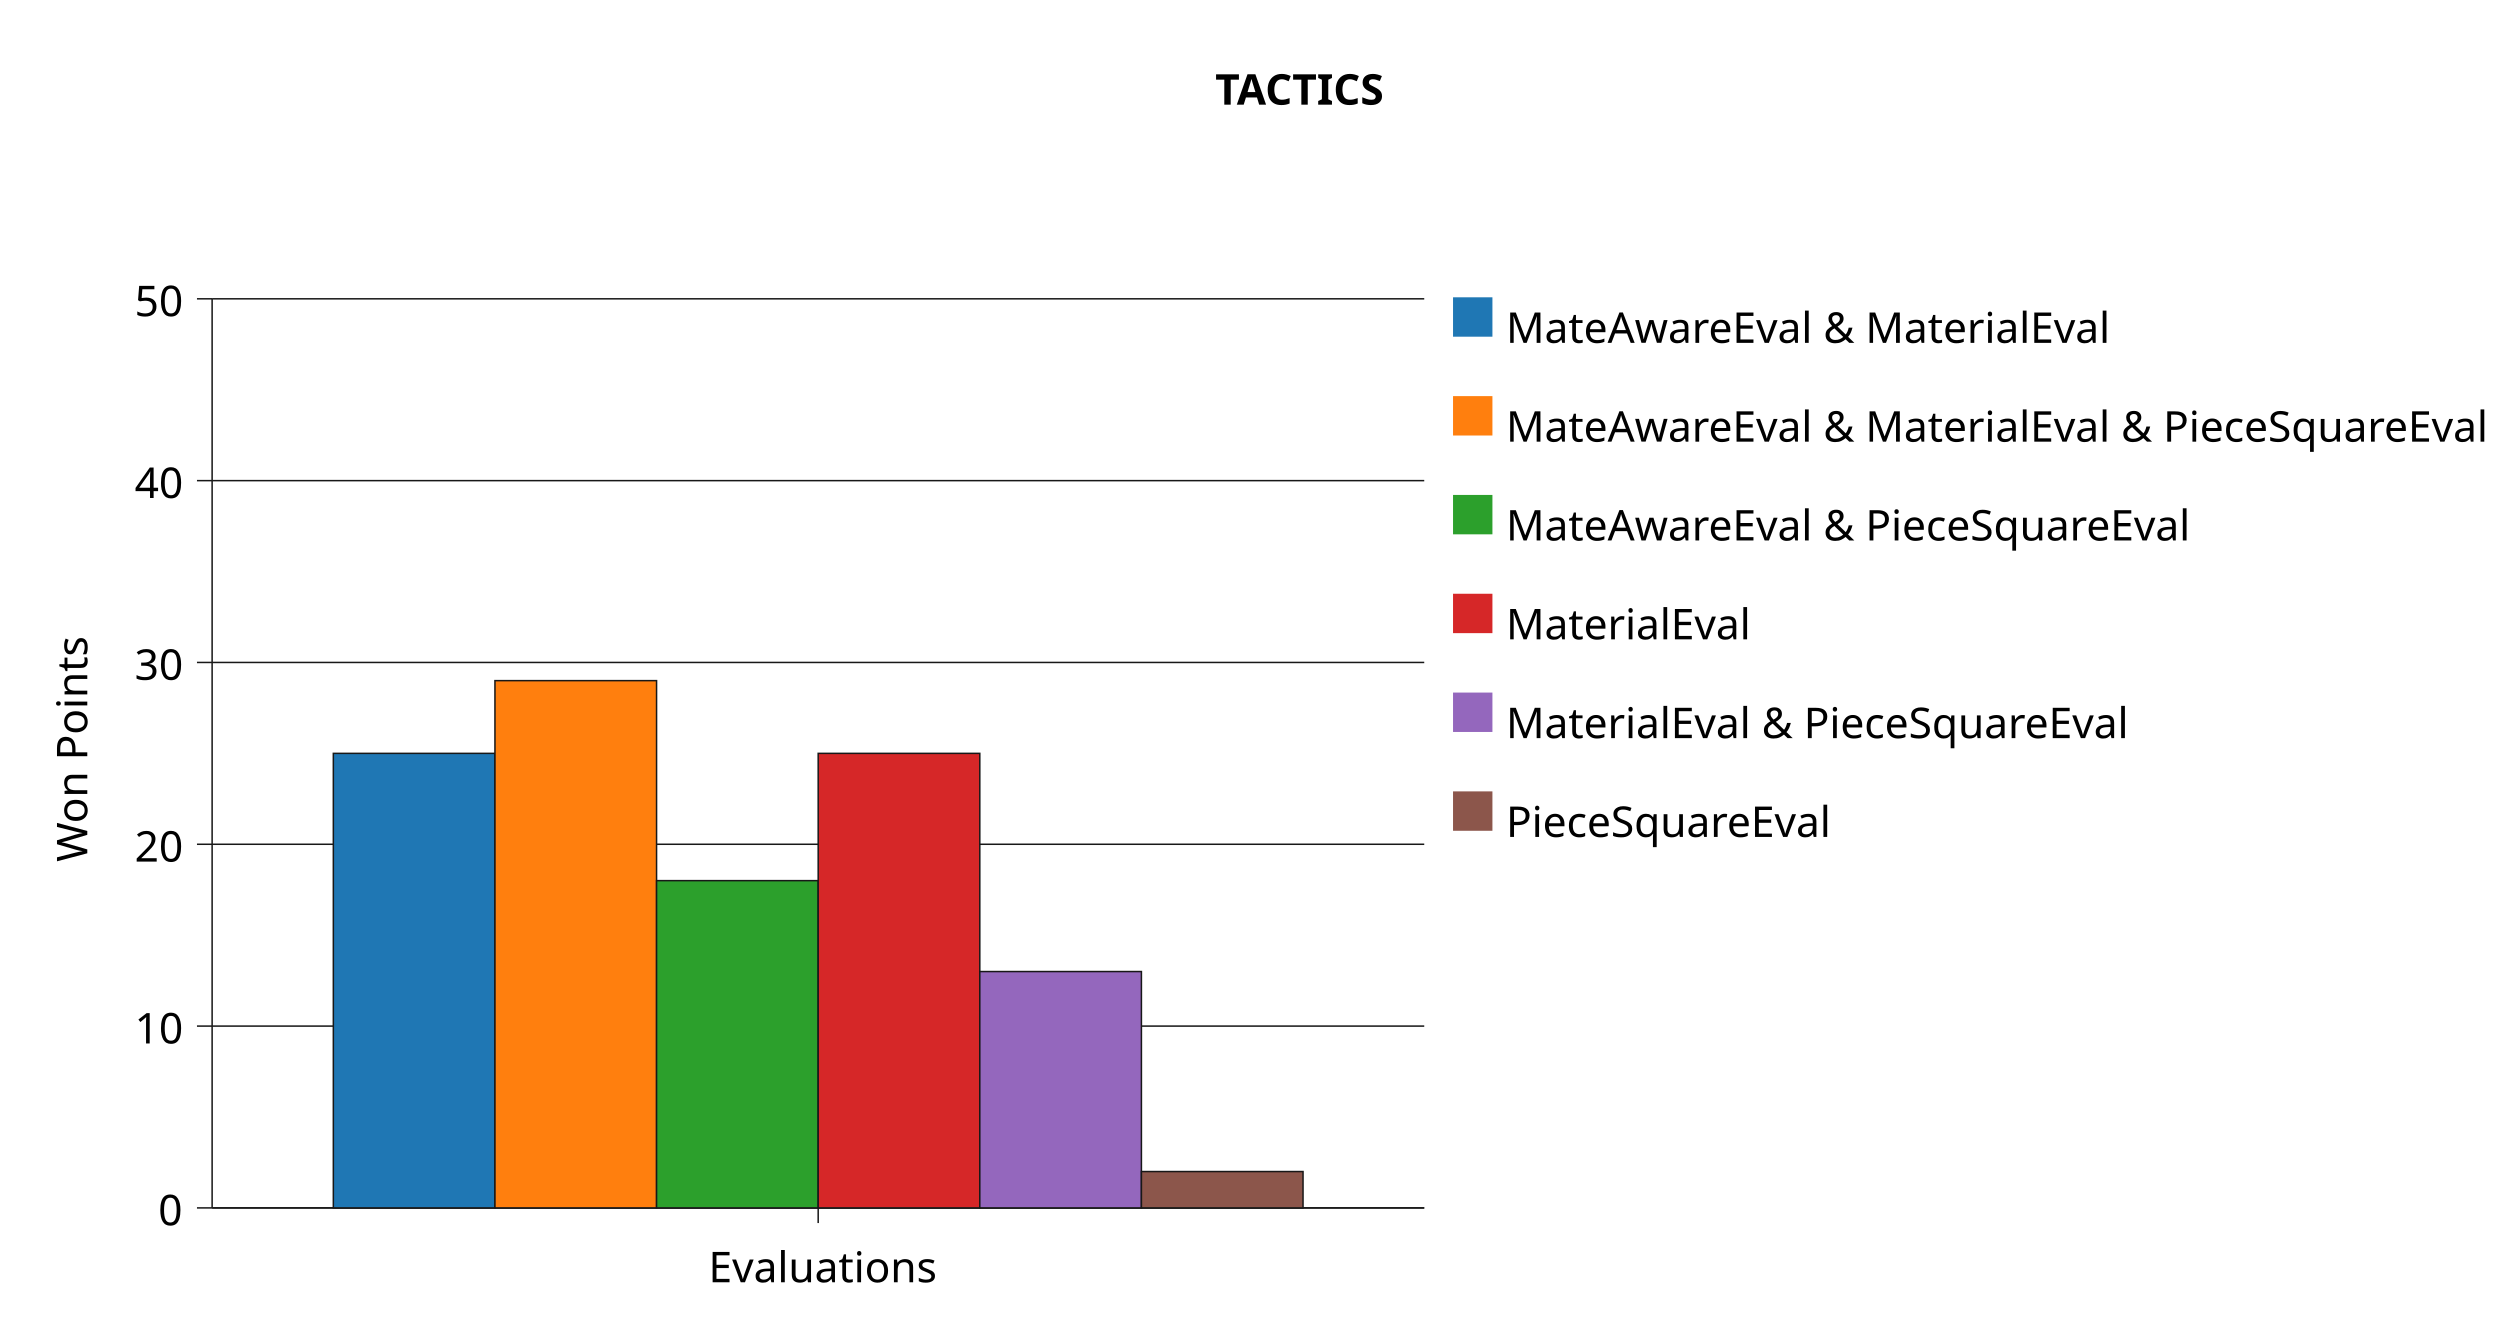
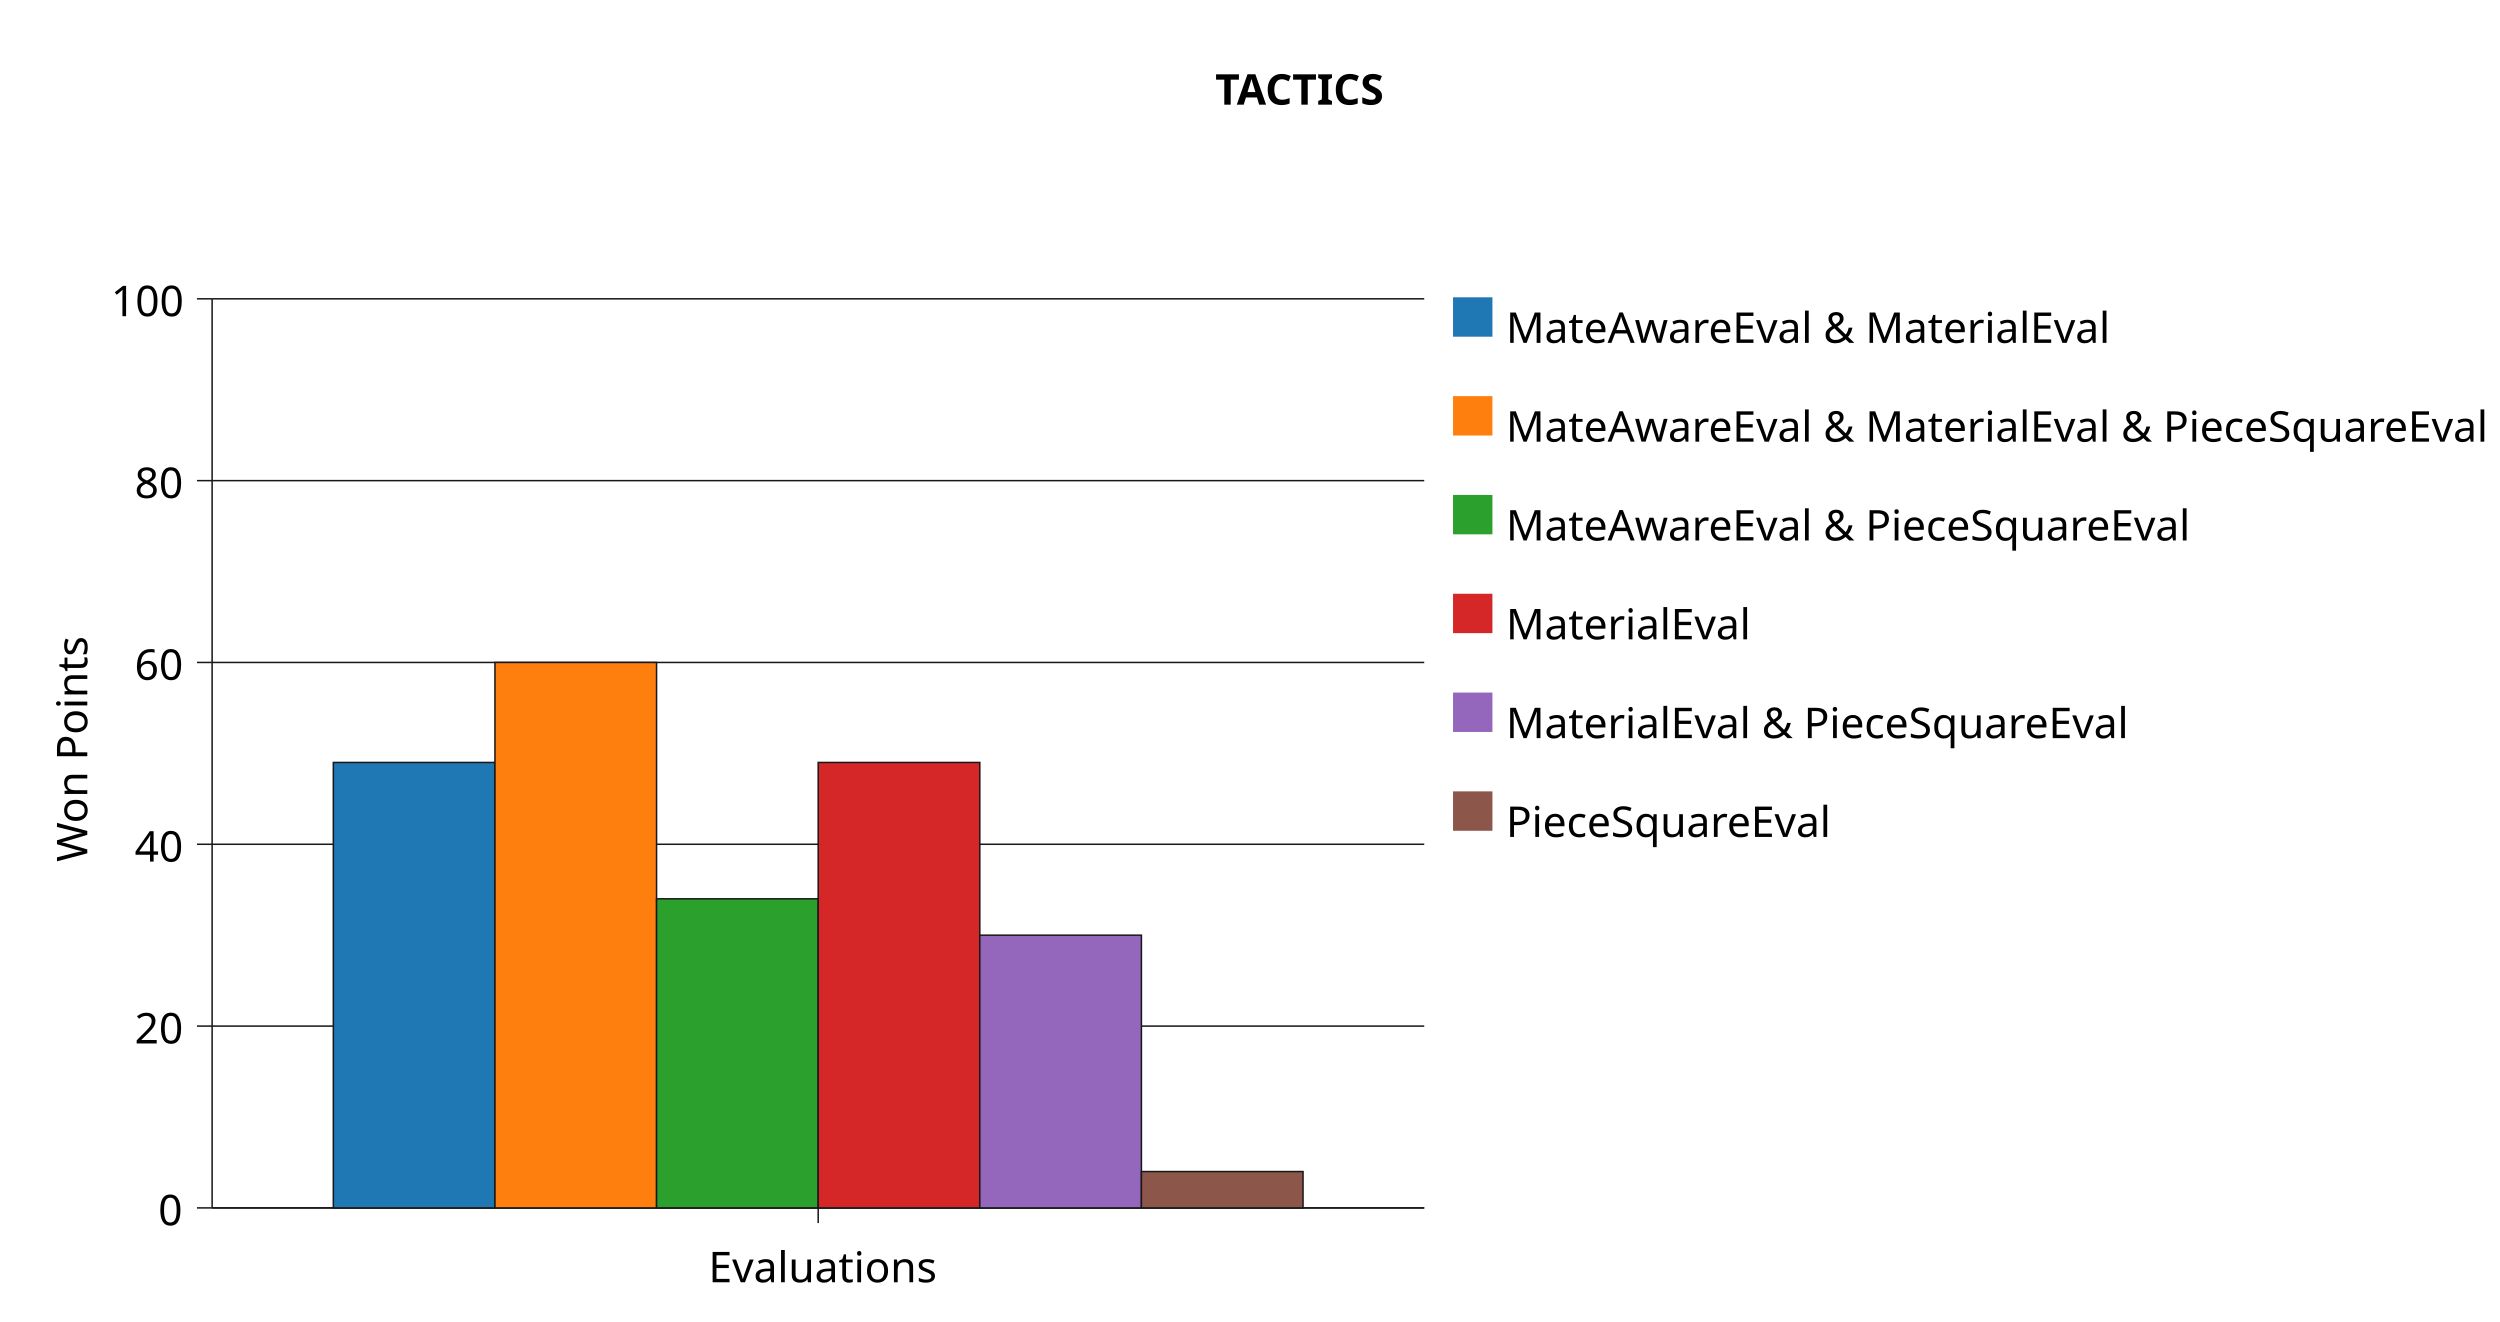
<svg xmlns="http://www.w3.org/2000/svg" contentStyleType="text/css" data-diagram-type="CHART" height="436px" preserveAspectRatio="none" style="width:825px;height:436px;background:#FFFFFF;" version="1.1" viewBox="0 0 825 436" width="825px" zoomAndPan="magnify">
  <defs />
  <g>
    <g class="title" data-source-line="2">
      <text fill="#000000" font-family="sans-serif" font-size="14" font-weight="bold" lengthAdjust="spacing" textLength="60.662" x="401.02" y="34.533">TACTICS</text>
    </g>
    <line style="stroke:#181818;stroke-width:0.5;" x1="70" x2="70" y1="98.609" y2="398.609" />
    <line style="stroke:#181818;stroke-width:0.5;" x1="70" x2="65" y1="398.609" y2="398.609" />
    <text fill="#000000" font-family="sans-serif" font-size="14" lengthAdjust="spacing" textLength="7.786" x="52.214" y="404.338">0</text>
    <line style="stroke:#181818;stroke-width:0.5;" x1="70" x2="65" y1="338.609" y2="338.609" />
-     <text fill="#000000" font-family="sans-serif" font-size="14" lengthAdjust="spacing" textLength="15.572" x="44.428" y="344.338">10</text>
+     <text fill="#000000" font-family="sans-serif" font-size="14" lengthAdjust="spacing" textLength="15.572" x="44.428" y="344.338">20</text>
    <line style="stroke:#181818;stroke-width:0.5;" x1="70" x2="65" y1="278.609" y2="278.609" />
-     <text fill="#000000" font-family="sans-serif" font-size="14" lengthAdjust="spacing" textLength="15.572" x="44.428" y="284.338">20</text>
+     <text fill="#000000" font-family="sans-serif" font-size="14" lengthAdjust="spacing" textLength="15.572" x="44.428" y="284.338">40</text>
    <line style="stroke:#181818;stroke-width:0.5;" x1="70" x2="65" y1="218.609" y2="218.609" />
-     <text fill="#000000" font-family="sans-serif" font-size="14" lengthAdjust="spacing" textLength="15.572" x="44.428" y="224.338">30</text>
+     <text fill="#000000" font-family="sans-serif" font-size="14" lengthAdjust="spacing" textLength="15.572" x="44.428" y="224.338">60</text>
    <line style="stroke:#181818;stroke-width:0.5;" x1="70" x2="65" y1="158.609" y2="158.609" />
-     <text fill="#000000" font-family="sans-serif" font-size="14" lengthAdjust="spacing" textLength="15.572" x="44.428" y="164.338">40</text>
+     <text fill="#000000" font-family="sans-serif" font-size="14" lengthAdjust="spacing" textLength="15.572" x="44.428" y="164.338">80</text>
    <line style="stroke:#181818;stroke-width:0.5;" x1="70" x2="65" y1="98.609" y2="98.609" />
-     <text fill="#000000" font-family="sans-serif" font-size="14" lengthAdjust="spacing" textLength="15.572" x="44.428" y="104.338">50</text>
+     <text fill="#000000" font-family="sans-serif" font-size="14" lengthAdjust="spacing" textLength="23.358" x="36.642" y="104.338">100</text>
    <text fill="#000000" font-family="sans-serif" font-size="14" lengthAdjust="spacing" textLength="71.586" transform="rotate(-90 28.8047 284.4023)" x="28.805" y="284.402">Won Points</text>
    <line style="stroke:#181818;stroke-width:0.5;" x1="70" x2="470" y1="398.609" y2="398.609" />
    <line style="stroke:#181818;stroke-width:0.5;" x1="270" x2="270" y1="398.609" y2="403.609" />
    <text fill="#000000" font-family="sans-serif" font-size="14" lengthAdjust="spacing" textLength="72.379" x="233.81" y="423.143">Evaluations</text>
    <line style="stroke:#181818;stroke-width:0.5;" x1="70" x2="470" y1="398.609" y2="398.609" />
    <line style="stroke:#181818;stroke-width:0.5;" x1="70" x2="470" y1="338.609" y2="338.609" />
    <line style="stroke:#181818;stroke-width:0.5;" x1="70" x2="470" y1="278.609" y2="278.609" />
    <line style="stroke:#181818;stroke-width:0.5;" x1="70" x2="470" y1="218.609" y2="218.609" />
    <line style="stroke:#181818;stroke-width:0.5;" x1="70" x2="470" y1="158.609" y2="158.609" />
    <line style="stroke:#181818;stroke-width:0.5;" x1="70" x2="470" y1="98.609" y2="98.609" />
-     <rect fill="#1F77B4" height="150" style="stroke:#181818;stroke-width:0.5;" width="53.333" x="110" y="248.609" />
-     <rect fill="#FF7F0E" height="174" style="stroke:#181818;stroke-width:0.5;" width="53.333" x="163.333" y="224.609" />
-     <rect fill="#2CA02C" height="108" style="stroke:#181818;stroke-width:0.5;" width="53.333" x="216.667" y="290.609" />
-     <rect fill="#D62728" height="150" style="stroke:#181818;stroke-width:0.5;" width="53.333" x="270" y="248.609" />
-     <rect fill="#9467BD" height="78" style="stroke:#181818;stroke-width:0.5;" width="53.333" x="323.333" y="320.609" />
+     <rect fill="#1F77B4" height="147" style="stroke:#181818;stroke-width:0.5;" width="53.333" x="110" y="251.609" />
+     <rect fill="#FF7F0E" height="180" style="stroke:#181818;stroke-width:0.5;" width="53.333" x="163.333" y="218.609" />
+     <rect fill="#2CA02C" height="102" style="stroke:#181818;stroke-width:0.5;" width="53.333" x="216.667" y="296.609" />
+     <rect fill="#D62728" height="147" style="stroke:#181818;stroke-width:0.5;" width="53.333" x="270" y="251.609" />
+     <rect fill="#9467BD" height="90" style="stroke:#181818;stroke-width:0.5;" width="53.333" x="323.333" y="308.609" />
    <rect fill="#8C564B" height="12" style="stroke:#181818;stroke-width:0.5;" width="53.333" x="376.667" y="386.609" />
    <rect fill="#1F77B4" height="12" style="stroke:#1F77B4;stroke-width:1;" width="12" x="480" y="98.609" />
    <text fill="#000000" font-family="sans-serif" font-size="14" lengthAdjust="spacing" textLength="192.185" x="497" y="113.143">MateAwareEval &amp; MaterialEval</text>
    <rect fill="#FF7F0E" height="12" style="stroke:#FF7F0E;stroke-width:1;" width="12" x="480" y="131.219" />
    <text fill="#000000" font-family="sans-serif" font-size="14" lengthAdjust="spacing" textLength="316.702" x="497" y="145.752">MateAwareEval &amp; MaterialEval &amp; PieceSquareEval</text>
    <rect fill="#2CA02C" height="12" style="stroke:#2CA02C;stroke-width:1;" width="12" x="480" y="163.828" />
    <text fill="#000000" font-family="sans-serif" font-size="14" lengthAdjust="spacing" textLength="222.558" x="497" y="178.361">MateAwareEval &amp; PieceSquareEval</text>
    <rect fill="#D62728" height="12" style="stroke:#D62728;stroke-width:1;" width="12" x="480" y="196.438" />
    <text fill="#000000" font-family="sans-serif" font-size="14" lengthAdjust="spacing" textLength="77.027" x="497" y="210.971">MaterialEval</text>
    <rect fill="#9467BD" height="12" style="stroke:#9467BD;stroke-width:1;" width="12" x="480" y="229.047" />
    <text fill="#000000" font-family="sans-serif" font-size="14" lengthAdjust="spacing" textLength="201.544" x="497" y="243.58">MaterialEval &amp; PieceSquareEval</text>
    <rect fill="#8C564B" height="12" style="stroke:#8C564B;stroke-width:1;" width="12" x="480" y="261.656" />
    <text fill="#000000" font-family="sans-serif" font-size="14" lengthAdjust="spacing" textLength="107.399" x="497" y="276.19">PieceSquareEval</text>
  </g>
</svg>
